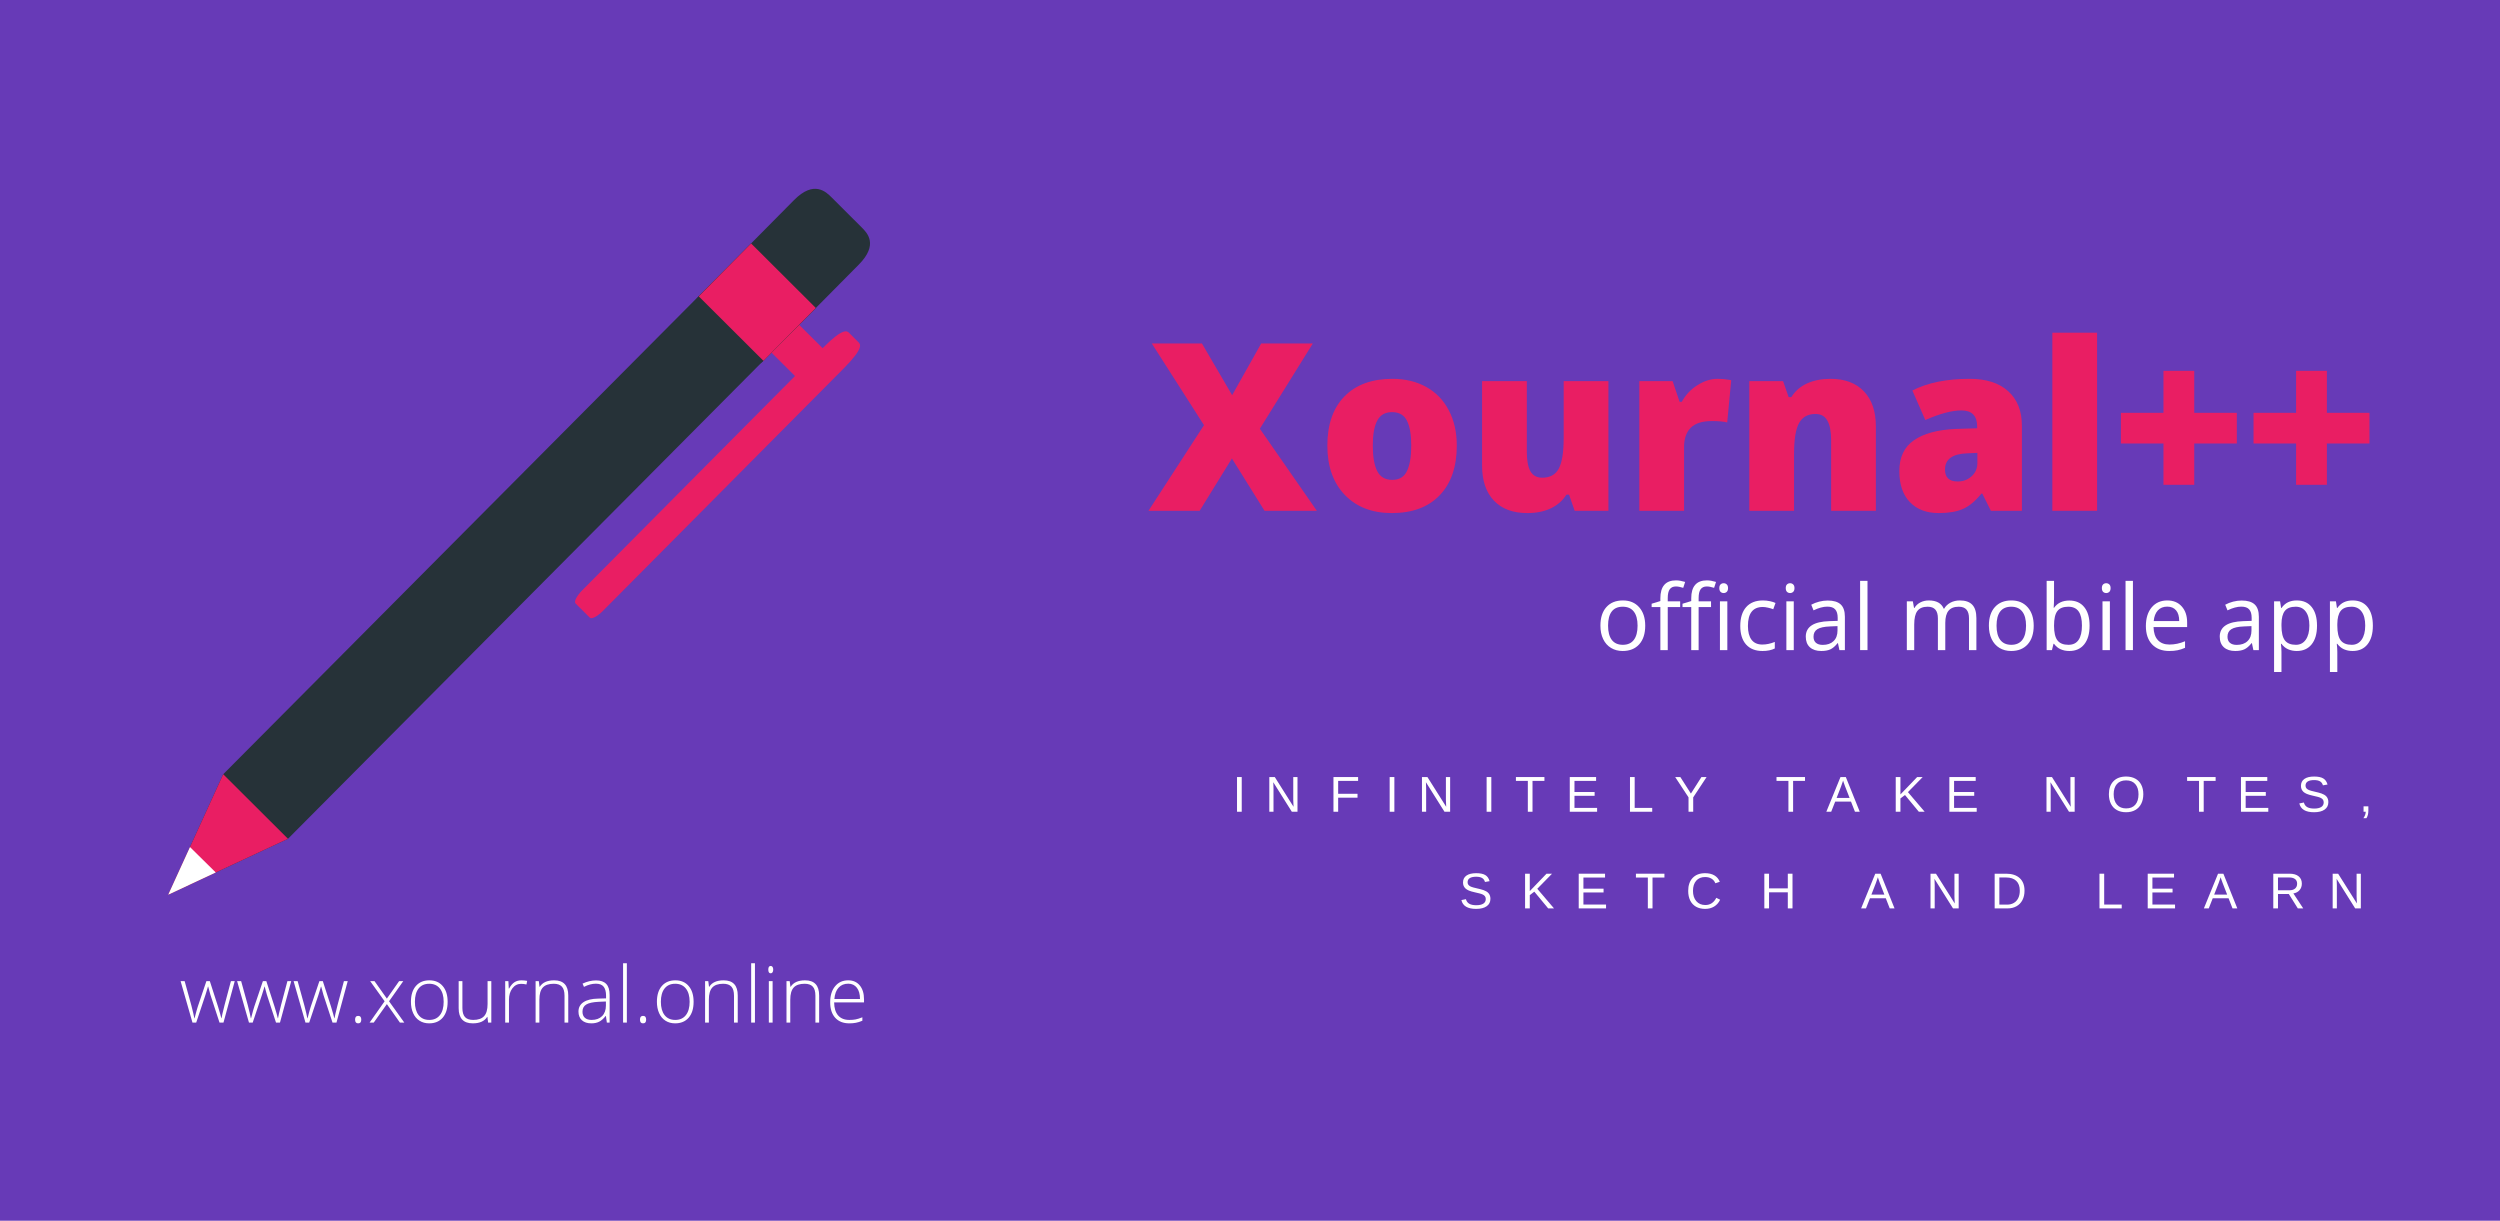
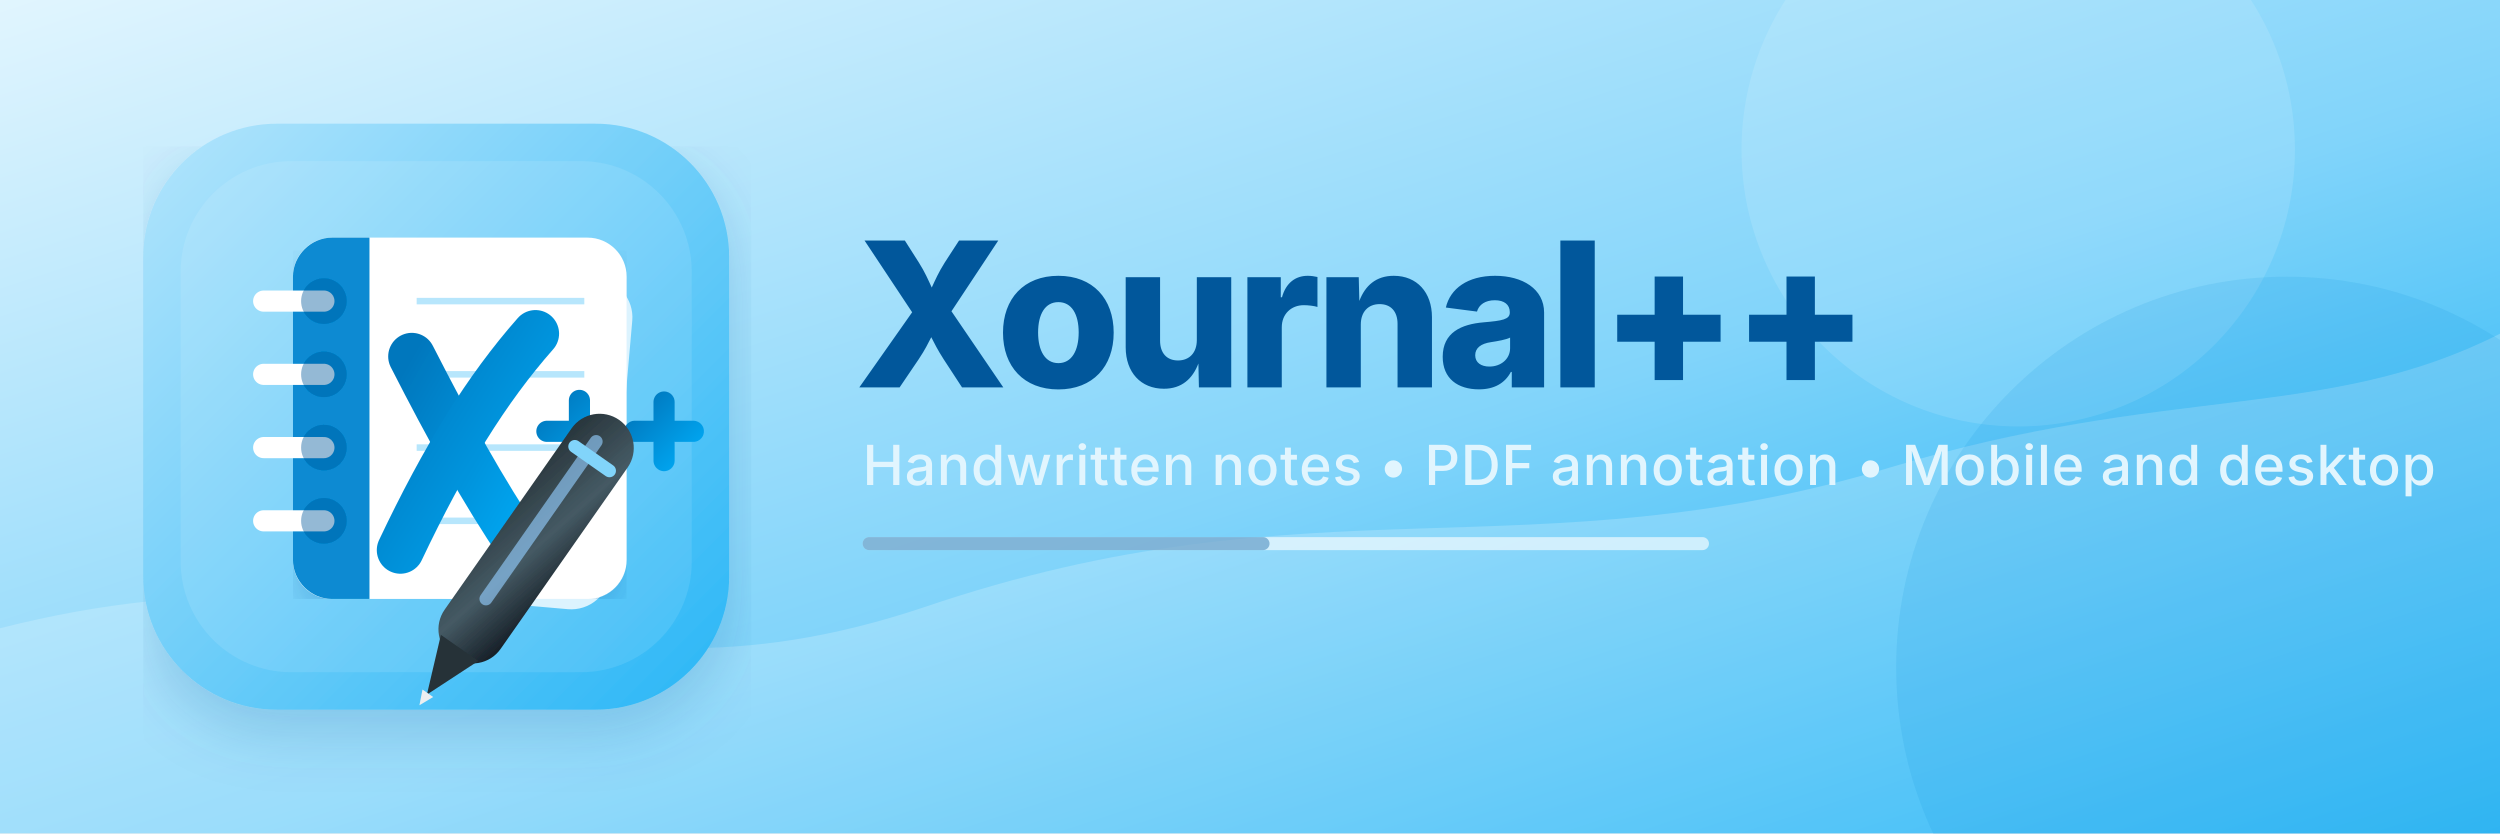
- <svg xmlns="http://www.w3.org/2000/svg" viewBox="0 0 1024 500" height="500" width="1024" xml:space="preserve" id="svg10" version="1.1">
-   <defs id="defs14">
-     <clipPath id="clipPath26" clipPathUnits="userSpaceOnUse">
-       <path id="path24" clip-rule="evenodd" d="M 0,0 H 3200 V 1593.75 H 0 Z" />
-     </clipPath>
-     <clipPath id="clipPath40" clipPathUnits="userSpaceOnUse">
-       <path id="path38" clip-rule="evenodd" d="M 0,0 H 3200 V 1562.5 H 0 Z" />
-     </clipPath>
-     <clipPath id="clipPath52" clipPathUnits="userSpaceOnUse">
-       <path id="path50" clip-rule="evenodd" d="M 0,0 H 3200 V 1562.5 H 0 Z" />
-     </clipPath>
-     <clipPath id="clipPath76" clipPathUnits="userSpaceOnUse">
-       <path id="path74" clip-rule="evenodd" d="M 215.237,229.83 H 1124.611 V 1145.455 H 215.237 Z" />
-     </clipPath>
-     <clipPath id="clipPath100" clipPathUnits="userSpaceOnUse">
-       <path id="path98" clip-rule="evenodd" d="M 0,0 H 3200 V 1562.5 H 0 Z" />
-     </clipPath>
+ <svg xmlns="http://www.w3.org/2000/svg" width="1536" height="512" viewBox="0 0 1536 512" role="img" aria-labelledby="title desc" version="1.1" id="svg114">
+   <defs id="defs30">
+     <linearGradient id="bg" x1="0" y1="0" x2="1" y2="1">
+       <stop offset="0" stop-color="#E1F5FE" id="stop4" />
+       <stop offset="0.55" stop-color="#81D4FA" id="stop6" />
+       <stop offset="1" stop-color="#03A9F4" id="stop8" />
+     </linearGradient>
+     <linearGradient id="tile" x1="0" y1="0" x2="1" y2="1">
+       <stop offset="0" stop-color="#B3E5FC" id="stop11" />
+       <stop offset="1" stop-color="#29B6F6" id="stop13" />
+     </linearGradient>
+     <linearGradient id="blueStroke" x1="0" y1="0" x2="1" y2="1">
+       <stop offset="0" stop-color="#0277BD" id="stop16" />
+       <stop offset="1" stop-color="#03A9F4" id="stop18" />
+     </linearGradient>
+     <linearGradient id="pen" x1="0" y1="0" x2="1" y2="1">
+       <stop offset="0" stop-color="#263238" id="stop21" />
+       <stop offset="0.55" stop-color="#455A64" id="stop23" />
+       <stop offset="1" stop-color="#111820" id="stop25" />
+     </linearGradient>
+     <filter id="softShadow" x="0" y="0" width="1" height="1">
+       <feDropShadow dx="0" dy="14" stdDeviation="18" flood-color="#01579B" flood-opacity="0.20" />
+     </filter>
+     <filter id="cardShadow" x="0" y="0" width="1" height="1">
+       <feDropShadow dx="0" dy="8" stdDeviation="10" flood-color="#01579B" flood-opacity="0.22" />
+     </filter>
  </defs>
-   <g transform="matrix(0.32,0,0,0.32,0,9.434666e-6)" id="g18">
-     <g id="g20">
-       <g clip-path="url(#clipPath26)" id="g22">
-         <g transform="scale(3.125)" id="g28">
-           <path id="path30" style="fill:#ffffff;fill-opacity:1;fill-rule:nonzero;stroke:none" d="M 0,0 H 1024 V 510 H 0 Z" />
-           <path id="path32" style="fill:#ffffff;fill-opacity:1;fill-rule:nonzero;stroke:none" d="M 0,0 H 1024 V 500 H 0 Z" />
-         </g>
-       </g>
+   <rect width="1536" height="512" rx="0" fill="url(#bg)" id="rect32" />
+   <path d="M0,386 C260,320 338,450 568,373 C806,292 941,354 1162,287 C1331,236 1430,259 1536,205 L1536,512 L0,512 Z" fill="#FFFFFF" opacity="0.20" id="path34" />
+   <circle cx="1240" cy="92" r="170" fill="#FFFFFF" opacity="0.12" id="circle36" />
+   <circle cx="1405" cy="410" r="240" fill="#0288D1" opacity="0.12" id="circle38" />
+   <g transform="translate(88 76)" filter="url(#softShadow)" id="g102">
+     <rect x="0" y="0" width="360" height="360" rx="82" fill="url(#tile)" id="rect40" />
+     <rect x="23" y="23" width="314" height="314" rx="68" fill="#FFFFFF" opacity="0.10" id="rect42" />
+     <rect x="116" y="89" width="178" height="204" rx="24" fill="#E1F5FE" opacity="0.96" transform="rotate(5 205 191)" id="rect44" />
+     <rect x="92" y="70" width="205" height="222" rx="24" fill="#FFFFFF" filter="url(#cardShadow)" id="rect46" />
+     <path d="M92 94 C92 81 103 70 116 70 L139 70 L139 292 L116 292 C103 292 92 281 92 268 Z" fill="#0288D1" opacity="0.98" id="path48" />
+     <g fill="none" stroke-linecap="round" stroke-width="13" id="g58">
+       <path d="M74 109 H111" stroke="#FFFFFF" id="path50" />
+       <path d="M74 154 H111" stroke="#FFFFFF" id="path52" />
+       <path d="M74 199 H111" stroke="#FFFFFF" id="path54" />
+       <path d="M74 244 H111" stroke="#FFFFFF" id="path56" />
    </g>
-     <g id="g34">
-       <g clip-path="url(#clipPath40)" id="g36">
-         <g transform="scale(3.125)" id="g42">
-           <path id="path44" style="fill:#673ab7;fill-opacity:1;fill-rule:nonzero;stroke:none" d="M 0,0 H 1024 V 500 H 0 Z" />
-         </g>
-       </g>
+     <g fill="#01579B" opacity="0.42" id="g68">
+       <circle cx="111" cy="109" r="14" id="circle60" />
+       <circle cx="111" cy="154" r="14" id="circle62" />
+       <circle cx="111" cy="199" r="14" id="circle64" />
+       <circle cx="111" cy="244" r="14" id="circle66" />
    </g>
-     <g id="g46">
-       <g clip-path="url(#clipPath52)" id="g48">
-         <g transform="matrix(5.378954,0,0,5.378954,1268.731,942.2114)" id="g54">
-           <g style="font-variant:normal;font-weight:normal;font-family:Arial;-inkscape-font-specification:Arial;writing-mode:lr-tb;fill:#ffffff;fill-opacity:1;fill-rule:nonzero;stroke:none" id="text58" transform="translate(57.39062,18)" aria-label="INFINITELY TAKE NOTES,">
-             <path id="path186" d="M 1.107,0 V -8.256 H 2.227 V 0 Z" />
-             <path id="path188" d="m 14.148,0 -4.418,-7.031 0.029,0.568 0.029,0.979 V 0 H 8.793 v -8.256 h 1.301 l 4.465,7.078 q -0.07,-1.148 -0.07,-1.664 v -5.414 h 1.008 V 0 Z" />
-             <path id="path190" d="m 25.175,-7.342 v 3.07 h 4.605 v 0.926 H 25.175 V 0 h -1.119 v -8.256 h 5.865 v 0.914 z" />
-             <path id="path192" d="m 37.432,0 v -8.256 h 1.119 V 0 Z" />
-             <path id="path194" d="m 50.473,0 -4.418,-7.031 0.029,0.568 0.029,0.979 V 0 h -0.996 v -8.256 h 1.301 l 4.465,7.078 q -0.07,-1.148 -0.07,-1.664 v -5.414 h 1.008 V 0 Z" />
-             <path id="path196" d="m 60.503,0 v -8.256 h 1.119 V 0 Z" />
-             <path id="path198" d="M 71.423,-7.342 V 0 h -1.113 v -7.342 h -2.836 v -0.914 h 6.785 v 0.914 z" />
-             <path id="path200" d="m 80.29,0 v -8.256 h 6.264 v 0.914 h -5.145 v 2.648 h 4.793 v 0.902 h -4.793 v 2.877 h 5.385 V 0 Z" />
-             <path id="path202" d="m 94.617,0 v -8.256 h 1.119 v 7.342 h 4.172 V 0 Z" />
-             <path id="path204" d="M 109.662,-3.422 V 0 H 108.549 v -3.422 l -3.176,-4.834 h 1.23 l 2.514,3.932 2.502,-3.932 h 1.23 z" />
-             <path id="path206" d="M 133.434,-7.342 V 0 h -1.113 v -7.342 h -2.836 V -8.256 H 136.27 v 0.914 z" />
-             <path id="path208" d="m 148.155,0 -0.943,-2.414 H 143.45 L 142.501,0 h -1.16 l 3.369,-8.256 h 1.271 L 149.297,0 Z m -2.824,-7.412 -0.053,0.164 Q 145.131,-6.762 144.844,-6 l -1.055,2.713 h 3.088 l -1.061,-2.725 q -0.164,-0.404 -0.328,-0.914 z" />
-             <path id="path210" d="m 163.353,0 -3.299,-3.984 -1.078,0.82 V 0 h -1.119 v -8.256 h 1.119 v 4.137 l 3.979,-4.137 h 1.318 L 160.758,-4.67 164.742,0 Z" />
-             <path id="path212" d="m 170.622,0 v -8.256 h 6.264 v 0.914 h -5.145 v 2.648 h 4.793 v 0.902 h -4.793 v 2.877 h 5.385 V 0 Z" />
-             <path id="path214" d="m 199.088,0 -4.418,-7.031 0.029,0.568 0.029,0.979 V 0 h -0.996 v -8.256 h 1.301 l 4.465,7.078 q -0.07,-1.148 -0.07,-1.664 v -5.414 h 1.008 V 0 Z" />
-             <path id="path216" d="m 216.772,-4.166 q 0,1.295 -0.498,2.268 -0.492,0.973 -1.418,1.494 -0.926,0.521 -2.186,0.521 -1.271,0 -2.197,-0.516 -0.92,-0.516 -1.406,-1.488 -0.486,-0.979 -0.486,-2.279 0,-1.98 1.084,-3.094 1.084,-1.119 3.018,-1.119 1.26,0 2.186,0.504 0.926,0.498 1.412,1.453 0.492,0.955 0.492,2.256 z m -1.143,0 q 0,-1.541 -0.773,-2.42 -0.768,-0.879 -2.174,-0.879 -1.418,0 -2.191,0.867 -0.773,0.867 -0.773,2.432 0,1.553 0.779,2.467 0.785,0.908 2.174,0.908 1.43,0 2.191,-0.879 0.768,-0.885 0.768,-2.496 z" />
-             <path id="path218" d="M 231.143,-7.342 V 0 h -1.113 v -7.342 h -2.836 v -0.914 h 6.785 v 0.914 z" />
-             <path id="path220" d="m 240.01,0 v -8.256 h 6.264 v 0.914 h -5.145 v 2.648 h 4.793 v 0.902 h -4.793 v 2.877 h 5.385 V 0 Z" />
-             <path id="path222" d="m 260.806,-2.279 q 0,1.143 -0.896,1.77 -0.891,0.627 -2.514,0.627 -3.018,0 -3.498,-2.098 l 1.084,-0.217 q 0.188,0.744 0.797,1.096 0.609,0.346 1.658,0.346 1.084,0 1.67,-0.369 0.592,-0.375 0.592,-1.096 0,-0.404 -0.188,-0.656 -0.182,-0.252 -0.516,-0.416 -0.334,-0.164 -0.797,-0.275 -0.463,-0.111 -1.025,-0.24 -0.979,-0.217 -1.488,-0.434 -0.504,-0.217 -0.797,-0.48 -0.293,-0.27 -0.451,-0.627 -0.152,-0.357 -0.152,-0.82 0,-1.061 0.809,-1.635 0.814,-0.574 2.326,-0.574 1.406,0 2.15,0.434 0.744,0.428 1.043,1.465 l -1.102,0.193 q -0.182,-0.656 -0.691,-0.949 -0.51,-0.299 -1.412,-0.299 -0.99,0 -1.512,0.328 -0.521,0.328 -0.521,0.979 0,0.381 0.199,0.633 0.205,0.246 0.586,0.422 0.381,0.17 1.518,0.422 0.381,0.088 0.756,0.182 0.381,0.088 0.727,0.217 0.346,0.123 0.645,0.293 0.305,0.17 0.527,0.416 0.223,0.246 0.346,0.58 0.129,0.334 0.129,0.785 z" />
-             <path id="path224" d="m 270.325,-1.283 v 0.984 q 0,0.621 -0.111,1.037 -0.111,0.416 -0.346,0.797 h -0.721 Q 269.698,0.738 269.698,0 h -0.516 v -1.283 z" />
-           </g>
-           <g style="font-variant:normal;font-weight:normal;font-family:Arial;-inkscape-font-specification:Arial;writing-mode:lr-tb;fill:#ffffff;fill-opacity:1;fill-rule:nonzero;stroke:none" id="text62" transform="translate(111.3438,41)" aria-label="SKETCH AND LEARN">
-             <path id="path227" d="m 7.453,-2.279 q 0,1.143 -0.896,1.77 -0.891,0.627 -2.514,0.627 -3.018,0 -3.498,-2.098 L 1.629,-2.197 q 0.188,0.744 0.797,1.096 0.609,0.346 1.658,0.346 1.084,0 1.67,-0.369 0.592,-0.375 0.592,-1.096 0,-0.404 -0.188,-0.656 Q 5.977,-3.129 5.643,-3.293 5.309,-3.457 4.846,-3.568 4.383,-3.68 3.82,-3.809 2.842,-4.025 2.332,-4.242 1.828,-4.459 1.535,-4.723 1.242,-4.992 1.084,-5.35 0.932,-5.707 0.932,-6.17 q 0,-1.061 0.809,-1.635 0.814,-0.574 2.326,-0.574 1.406,0 2.15,0.434 0.744,0.428 1.043,1.465 l -1.102,0.193 q -0.182,-0.656 -0.691,-0.949 -0.51,-0.299 -1.412,-0.299 -0.99,0 -1.512,0.328 -0.521,0.328 -0.521,0.979 0,0.381 0.199,0.633 0.205,0.246 0.586,0.422 0.381,0.17 1.518,0.422 0.381,0.088 0.756,0.182 0.381,0.088 0.727,0.217 0.346,0.123 0.645,0.293 0.305,0.17 0.527,0.416 0.223,0.246 0.346,0.58 0.129,0.334 0.129,0.785 z" />
-             <path id="path229" d="m 21.197,0 -3.299,-3.984 -1.078,0.82 V 0 H 15.701 v -8.256 h 1.119 v 4.137 l 3.979,-4.137 h 1.318 L 18.602,-4.67 22.586,0 Z" />
-             <path id="path231" d="m 28.466,0 v -8.256 h 6.264 v 0.914 h -5.145 v 2.648 h 4.793 v 0.902 h -4.793 v 2.877 h 5.385 V 0 Z" />
-             <path id="path233" d="M 46.027,-7.342 V 0 h -1.113 v -7.342 h -2.836 v -0.914 h 6.785 v 0.914 z" />
-             <path id="path235" d="m 58.551,-7.465 q -1.371,0 -2.133,0.885 -0.762,0.879 -0.762,2.414 0,1.518 0.791,2.443 0.797,0.92 2.15,0.92 1.734,0 2.607,-1.717 L 62.119,-2.062 q -0.51,1.066 -1.436,1.623 -0.92,0.557 -2.139,0.557 -1.248,0 -2.162,-0.516 -0.908,-0.521 -1.389,-1.482 -0.475,-0.967 -0.475,-2.285 0,-1.975 1.066,-3.094 1.066,-1.119 2.953,-1.119 1.318,0 2.203,0.516 0.885,0.516 1.301,1.529 l -1.061,0.352 q -0.287,-0.721 -0.926,-1.102 -0.633,-0.381 -1.506,-0.381 z" />
-             <path id="path237" d="M 78.22,0 V -3.826 H 73.755 V 0 h -1.119 v -8.256 h 1.119 v 3.492 h 4.465 v -3.492 h 1.119 V 0 Z" />
-             <path id="path239" d="m 102.478,0 -0.943,-2.414 H 97.773 L 96.824,0 h -1.16 l 3.369,-8.256 h 1.271 L 103.621,0 Z m -2.824,-7.412 -0.053,0.164 Q 99.455,-6.762 99.168,-6 l -1.055,2.713 h 3.088 l -1.061,-2.725 q -0.164,-0.404 -0.328,-0.914 z" />
-             <path id="path241" d="m 117.536,0 -4.418,-7.031 0.029,0.568 0.029,0.979 V 0 h -0.996 v -8.256 h 1.301 l 4.465,7.078 q -0.07,-1.148 -0.07,-1.664 v -5.414 h 1.008 V 0 Z" />
-             <path id="path243" d="m 134.551,-4.213 q 0,1.277 -0.498,2.238 -0.498,0.955 -1.412,1.465 Q 131.727,0 130.532,0 h -3.088 v -8.256 h 2.73 q 2.098,0 3.234,1.055 1.143,1.049 1.143,2.988 z m -1.125,0 q 0,-1.535 -0.844,-2.338 -0.838,-0.809 -2.432,-0.809 h -1.588 v 6.463 h 1.84 q 0.908,0 1.594,-0.398 0.691,-0.398 1.061,-1.148 0.369,-0.75 0.369,-1.77 z" />
-             <path id="path245" d="m 152.389,0 v -8.256 h 1.119 v 7.342 h 4.172 V 0 Z" />
-             <path id="path247" d="m 163.866,0 v -8.256 h 6.264 v 0.914 h -5.145 v 2.648 h 4.793 v 0.902 h -4.793 v 2.877 h 5.385 V 0 Z" />
-             <path id="path249" d="m 184.046,0 -0.943,-2.414 H 179.341 L 178.392,0 h -1.16 l 3.369,-8.256 h 1.271 L 185.189,0 Z m -2.824,-7.412 -0.053,0.164 Q 181.023,-6.762 180.735,-6 l -1.055,2.713 h 3.088 l -1.061,-2.725 q -0.164,-0.404 -0.328,-0.914 z" />
-             <path id="path251" d="m 199.584,0 -2.145,-3.428 h -2.572 V 0 h -1.119 v -8.256 h 3.885 q 1.395,0 2.15,0.627 0.762,0.621 0.762,1.734 0,0.92 -0.539,1.547 -0.533,0.627 -1.477,0.791 L 200.873,0 Z m -0.164,-5.883 q 0,-0.721 -0.492,-1.096 -0.486,-0.381 -1.406,-0.381 h -2.654 V -4.312 h 2.701 q 0.885,0 1.365,-0.41 0.486,-0.416 0.486,-1.16 z" />
-             <path id="path253" d="m 213.235,0 -4.418,-7.031 0.029,0.568 0.029,0.979 V 0 h -0.996 v -8.256 h 1.301 l 4.465,7.078 q -0.07,-1.148 -0.07,-1.664 v -5.414 h 1.008 V 0 Z" />
-           </g>
-         </g>
-         <g transform="matrix(3.125,0,0,3.125,1341.055,328.7986)" id="g64">
-           <g style="font-variant:normal;font-weight:800;font-size:96px;font-family:'Open Sans';-inkscape-font-specification:OpenSans-ExtraBold;writing-mode:lr-tb;fill:#e91e63;fill-opacity:1;fill-rule:nonzero;stroke:none" id="text68" transform="translate(41.09375,104)" aria-label="Xournal++">
-             <path id="path256" d="M 69.141,0 H 47.719 L 34.359,-21.422 21.141,0 H 0.188 l 22.734,-35.062 -21.375,-33.469 h 20.531 l 12.375,21.188 11.906,-21.188 H 67.5 l -21.703,34.922 z" />
-             <path id="path258" d="m 126.469,-26.672 q 0,13.031 -7.031,20.344 -6.984,7.266 -19.594,7.266 -12.094,0 -19.266,-7.453 -7.125,-7.453 -7.125,-20.156 0,-12.984 6.984,-20.156 7.031,-7.219 19.688,-7.219 7.828,0 13.828,3.328 6,3.328 9.234,9.562 3.281,6.188 3.281,14.484 z m -34.406,0 q 0,6.844 1.828,10.453 1.828,3.562 6.141,3.562 4.266,0 6,-3.562 1.781,-3.609 1.781,-10.453 0,-6.797 -1.781,-10.266 -1.781,-3.469 -6.094,-3.469 -4.219,0 -6.047,3.469 -1.828,3.422 -1.828,10.266 z" />
-             <path id="path260" d="m 174.75,0 -2.297,-6.609 H 171.375 q -2.297,3.656 -6.422,5.625 -4.078,1.922 -9.609,1.922 -8.766,0 -13.641,-5.062 -4.875,-5.109 -4.875,-14.391 v -34.594 h 18.328 v 29.016 q 0,5.203 1.453,7.875 1.5,2.672 4.875,2.672 4.734,0 6.75,-3.703 Q 170.25,-21 170.25,-29.859 v -23.25 h 18.328 V 0 Z" />
-             <path id="path262" d="m 233.297,-54.047 q 2.391,0 4.547,0.375 l 1.031,0.188 -1.641,17.297 Q 234.984,-36.75 231,-36.75 q -6,0 -8.719,2.766 -2.719,2.719 -2.719,7.875 V 0 H 201.234 V -53.109 H 214.875 l 2.859,8.484 h 0.891 q 2.297,-4.219 6.375,-6.797 4.125,-2.625 8.297,-2.625 z" />
-             <path id="path264" d="m 279.797,0 v -28.969 q 0,-5.297 -1.547,-7.969 -1.5,-2.719 -4.875,-2.719 -4.641,0 -6.703,3.703 -2.062,3.703 -2.062,12.703 V 0 h -18.328 v -53.109 h 13.828 l 2.297,6.562 h 1.078 q 2.344,-3.75 6.469,-5.625 4.172,-1.875 9.562,-1.875 8.812,0 13.688,5.109 4.922,5.109 4.922,14.391 V 0 Z" />
-             <path id="path266" d="m 345.234,0 -3.516,-7.031 h -0.375 q -3.703,4.594 -7.547,6.281 -3.844,1.688 -9.938,1.688 -7.5,0 -11.812,-4.5 -4.312,-4.5 -4.312,-12.656 0,-8.484 5.906,-12.609 Q 319.547,-33 330.75,-33.516 l 8.859,-0.281 v -0.75 q 0,-6.562 -6.469,-6.562 -5.812,0 -14.766,3.938 l -5.297,-12.094 q 9.281,-4.781 23.438,-4.781 10.219,0 15.797,5.062 5.625,5.062 5.625,14.156 V 0 Z m -13.594,-12 q 3.328,0 5.672,-2.109 2.391,-2.109 2.391,-5.484 v -4.125 l -4.219,0.188 q -9.047,0.328 -9.047,6.656 0,4.875 5.203,4.875 z" />
-             <path id="path268" d="m 388.734,0 h -18.328 v -72.938 h 18.328 z" />
-             <path id="path270" d="m 415.922,-27.562 h -17.438 V -40.125 h 17.438 v -17.203 h 12.609 V -40.125 h 17.438 v 12.562 h -17.438 v 16.922 h -12.609 z" />
-             <path id="path272" d="M 470.25,-27.562 H 452.812 V -40.125 H 470.25 v -17.203 h 12.609 V -40.125 h 17.438 v 12.562 h -17.438 v 16.922 H 470.25 Z" />
-           </g>
-         </g>
-       </g>
+     <g stroke="#B3E5FC" stroke-width="4" opacity="0.95" id="g78">
+       <line x1="168" y1="109" x2="271" y2="109" id="line70" />
+       <line x1="168" y1="154" x2="271" y2="154" id="line72" />
+       <line x1="168" y1="199" x2="271" y2="199" id="line74" />
+       <line x1="168" y1="244" x2="271" y2="244" id="line76" />
    </g>
-     <g id="g70">
-       <g clip-path="url(#clipPath76)" id="g72">
-         <g transform="matrix(3.515172,0,0,3.526476,-82.85004,-56.2675)" id="g78">
-           <path id="path80" style="fill:#e91e63;fill-opacity:1;fill-rule:nonzero;stroke:none" d="M 315.44,154.81 303.02,142.47 313.07,132.36 325.49,144.7 315.44,154.81" />
-           <path id="path82" style="fill:#263238;fill-opacity:1;fill-rule:nonzero;stroke:none" d="m 301.57,146.93 c -1.98,2 -5.21,2.01 -7.2,0.03 l -16.35,-16.25 c -2,-1.98 -2,-5.21 -0.02,-7.2 l 34.71,-34.936 c 7.28,-7.328 11.68,-2.953 13.68,-0.969 l 10.93,10.872 c 2,1.983 6.24,6.203 -1.03,13.523 l -34.72,34.93" />
-           <path id="path84" style="fill:#e91e63;fill-opacity:1;fill-rule:nonzero;stroke:none" d="m 243.1,237.7 c -1.98,1.99 -4.11,3.1 -4.74,2.46 l -5.22,-5.18 c -0.64,-0.64 0.45,-2.77 2.43,-4.76 l 87.83,-88.16 c 7.28,-7.33 8.69,-5.93 9.33,-5.3 l 3.49,3.47 c 0.64,0.64 1.99,1.98 -5.29,9.31 l -87.83,88.16" />
-           <path id="path86" style="fill:#263238;fill-opacity:1;fill-rule:nonzero;stroke:none" d="m 297.07,104.32 -192.22,192.66 -20.03,43.73 43.61,-20.3 192.21,-192.67 -23.57,-23.42" />
-           <path id="path88" style="fill:#e91e63;fill-opacity:1;fill-rule:nonzero;stroke:none" d="m 104.85,296.98 -20.03,43.73 43.61,-20.3 z" />
-           <path id="path90" style="fill:#ffffff;fill-opacity:1;fill-rule:nonzero;stroke:none" d="m 92.75,323.41 -7.93,17.3 17.32,-8.07 z" />
-           <path id="path92" style="fill:#e91e63;fill-opacity:1;fill-rule:nonzero;stroke:none" d="M 301.57,146.93 278,123.51 l 19.07,-19.19 23.57,23.42 -19.07,19.19" />
-         </g>
-       </g>
+     <g stroke="url(#blueStroke)" stroke-linecap="round" stroke-linejoin="round" fill="none" id="g88">
+       <path d="M165 143 C188 188 209 226 232 260" stroke-width="29" id="path80" />
+       <path d="M241 129 C211 163 185 205 158 262" stroke-width="29" id="path82" />
+       <path d="M248 189 H287 M268 170 V209" stroke-width="13" id="path84" />
+       <path d="M302 189 H338 M320 171 V207" stroke-width="13" id="path86" />
    </g>
-     <g id="g94">
-       <g clip-path="url(#clipPath100)" id="g96">
-         <g transform="matrix(3.125,0,0,3.125,1341.055,707.1318)" id="g102">
-           <g style="font-variant:normal;font-weight:normal;font-size:37.33px;font-family:'Open Sans';-inkscape-font-specification:OpenSans-Regular;writing-mode:lr-tb;fill:#ffffff;fill-opacity:1;fill-rule:nonzero;stroke:none" id="text106" transform="translate(224.2969,40)" aria-label="official mobile app">
-             <path id="path114" d="m 20.451,-10.007 q 0,4.885 -2.461,7.637 -2.461,2.734 -6.799,2.734 -2.679,0 -4.757,-1.258 Q 4.356,-2.151 3.226,-4.502 2.096,-6.854 2.096,-10.007 q 0,-4.885 2.442,-7.601 2.442,-2.734 6.781,-2.734 4.192,0 6.653,2.789 2.479,2.789 2.479,7.546 z m -15.22,0 q 0,3.828 1.531,5.833 1.531,2.005 4.502,2.005 2.971,0 4.502,-1.987 1.549,-2.005 1.549,-5.851 0,-3.81 -1.549,-5.778 -1.531,-1.987 -4.539,-1.987 -2.971,0 -4.484,1.95 -1.513,1.95 -1.513,5.815 z" />
-             <path id="path116" d="M 34.759,-17.626 H 29.673 V 0 H 26.648 V -17.626 H 23.075 v -1.367 l 3.573,-1.094 v -1.112 q 0,-7.364 6.434,-7.364 1.586,0 3.718,0.638 l -0.784,2.424 q -1.75,-0.565 -2.989,-0.565 -1.713,0 -2.534,1.148 -0.82,1.13 -0.82,3.646 v 1.294 h 5.085 z" />
-             <path id="path118" d="M 47.408,-17.626 H 42.323 V 0 h -3.026 v -17.626 h -3.573 v -1.367 l 3.573,-1.094 v -1.112 q 0,-7.364 6.434,-7.364 1.586,0 3.718,0.638 l -0.784,2.424 q -1.75,-0.565 -2.989,-0.565 -1.713,0 -2.534,1.148 -0.82,1.13 -0.82,3.646 v 1.294 h 5.085 z" />
-             <path id="path120" d="m 54.079,0 h -3.026 v -19.977 h 3.026 z m -3.281,-25.391 q 0,-1.039 0.51,-1.513 0.51,-0.492 1.276,-0.492 0.729,0 1.258,0.492 0.529,0.492 0.529,1.513 0,1.021 -0.529,1.531 -0.529,0.492 -1.258,0.492 -0.766,0 -1.276,-0.492 -0.51,-0.51 -0.51,-1.531 z" />
-             <path id="path122" d="m 68.478,0.365 q -4.338,0 -6.726,-2.661 -2.37,-2.679 -2.37,-7.564 0,-5.013 2.406,-7.747 2.424,-2.734 6.89,-2.734 1.44,0 2.88,0.31 1.44,0.31 2.26,0.729 l -0.93,2.57 q -1.003,-0.401 -2.187,-0.656 -1.185,-0.273 -2.096,-0.273 -6.088,0 -6.088,7.765 0,3.682 1.476,5.651 1.495,1.969 4.411,1.969 2.497,0 5.122,-1.075 v 2.679 Q 71.522,0.365 68.478,0.365 Z" />
-             <path id="path124" d="m 81.291,0 h -3.026 v -19.977 h 3.026 z m -3.281,-25.391 q 0,-1.039 0.51,-1.513 0.51,-0.492 1.276,-0.492 0.729,0 1.258,0.492 0.529,0.492 0.529,1.513 0,1.021 -0.529,1.531 -0.529,0.492 -1.258,0.492 -0.766,0 -1.276,-0.492 -0.51,-0.51 -0.51,-1.531 z" />
-             <path id="path126" d="m 99.992,0 -0.602,-2.843 h -0.146 q -1.495,1.877 -2.989,2.552 -1.476,0.656 -3.7,0.656 -2.971,0 -4.666,-1.531 -1.677,-1.531 -1.677,-4.356 0,-6.052 9.679,-6.343 l 3.39,-0.109 v -1.239 q 0,-2.351 -1.021,-3.463 -1.003,-1.13 -3.226,-1.13 -2.497,0 -5.651,1.531 l -0.93,-2.315 q 1.476,-0.802 3.226,-1.258 1.768,-0.456 3.536,-0.456 3.573,0 5.286,1.586 1.732,1.586 1.732,5.085 V 0 Z m -6.835,-2.133 q 2.825,0 4.429,-1.549 1.622,-1.549 1.622,-4.338 V -9.825 l -3.026,0.128 q -3.609,0.128 -5.213,1.13 -1.586,0.984 -1.586,3.08 0,1.64 0.984,2.497 1.003,0.857 2.789,0.857 z" />
-             <path id="path128" d="m 111.493,0 h -3.026 v -28.362 h 3.026 z" />
-             <path id="path130" d="m 153.069,0 v -12.996 q 0,-2.388 -1.021,-3.573 -1.021,-1.203 -3.172,-1.203 -2.825,0 -4.174,1.622 -1.349,1.622 -1.349,4.994 V 0 h -3.026 v -12.996 q 0,-2.388 -1.021,-3.573 -1.021,-1.203 -3.19,-1.203 -2.844,0 -4.174,1.713 -1.312,1.695 -1.312,5.578 V 0 h -3.026 v -19.977 h 2.461 l 0.492,2.734 h 0.146 q 0.857,-1.458 2.406,-2.278 1.568,-0.82 3.5,-0.82 4.684,0 6.124,3.39 h 0.146 q 0.893,-1.568 2.588,-2.479 1.695,-0.911 3.864,-0.911 3.39,0 5.067,1.75 1.695,1.732 1.695,5.559 V 0 Z" />
-             <path id="path132" d="m 179.57,-10.007 q 0,4.885 -2.461,7.637 -2.461,2.734 -6.799,2.734 -2.679,0 -4.757,-1.258 -2.078,-1.258 -3.208,-3.609 -1.13,-2.351 -1.13,-5.505 0,-4.885 2.442,-7.601 2.442,-2.734 6.781,-2.734 4.192,0 6.653,2.789 2.479,2.789 2.479,7.546 z m -15.22,0 q 0,3.828 1.531,5.833 1.531,2.005 4.502,2.005 2.971,0 4.502,-1.987 1.549,-2.005 1.549,-5.851 0,-3.81 -1.549,-5.778 -1.531,-1.987 -4.539,-1.987 -2.971,0 -4.484,1.95 -1.513,1.95 -1.513,5.815 z" />
-             <path id="path134" d="m 194.169,-20.305 q 3.937,0 6.106,2.698 2.187,2.679 2.187,7.601 0,4.921 -2.206,7.656 -2.187,2.716 -6.088,2.716 -1.95,0 -3.573,-0.711 -1.604,-0.729 -2.698,-2.224 h -0.219 L 187.042,0 h -2.169 v -28.362 h 3.026 v 6.89 q 0,2.315 -0.146,4.156 h 0.146 q 2.114,-2.989 6.27,-2.989 z m -0.437,2.534 q -3.099,0 -4.466,1.786 -1.367,1.768 -1.367,5.979 0,4.211 1.404,6.033 1.404,1.805 4.502,1.805 2.789,0 4.156,-2.023 1.367,-2.041 1.367,-5.851 0,-3.901 -1.367,-5.815 -1.367,-1.914 -4.229,-1.914 z" />
-             <path id="path136" d="m 210.773,0 h -3.026 v -19.977 h 3.026 z m -3.281,-25.391 q 0,-1.039 0.51,-1.513 0.51,-0.492 1.276,-0.492 0.729,0 1.258,0.492 0.529,0.492 0.529,1.513 0,1.021 -0.529,1.531 -0.529,0.492 -1.258,0.492 -0.766,0 -1.276,-0.492 -0.51,-0.51 -0.51,-1.531 z" />
-             <path id="path138" d="m 220.214,0 h -3.026 v -28.362 h 3.026 z" />
-             <path id="path140" d="m 235.069,0.365 q -4.429,0 -6.999,-2.698 -2.552,-2.698 -2.552,-7.492 0,-4.83 2.37,-7.674 2.388,-2.843 6.398,-2.843 3.755,0 5.942,2.479 2.187,2.461 2.187,6.507 v 1.914 H 228.653 q 0.091,3.518 1.768,5.341 1.695,1.823 4.757,1.823 3.226,0 6.38,-1.349 v 2.698 q -1.604,0.693 -3.044,0.984 -1.422,0.31 -3.445,0.31 z m -0.82,-18.173 q -2.406,0 -3.846,1.568 -1.422,1.568 -1.677,4.338 h 10.444 q 0,-2.862 -1.276,-4.375 -1.276,-1.531 -3.646,-1.531 z" />
-             <path id="path142" d="m 269.554,0 -0.602,-2.843 h -0.146 q -1.495,1.877 -2.989,2.552 -1.476,0.656 -3.7,0.656 -2.971,0 -4.666,-1.531 -1.677,-1.531 -1.677,-4.356 0,-6.052 9.679,-6.343 l 3.39,-0.109 v -1.239 q 0,-2.351 -1.021,-3.463 -1.003,-1.13 -3.226,-1.13 -2.497,0 -5.651,1.531 l -0.93,-2.315 q 1.476,-0.802 3.226,-1.258 1.768,-0.456 3.536,-0.456 3.573,0 5.286,1.586 1.732,1.586 1.732,5.085 V 0 Z m -6.835,-2.133 q 2.825,0 4.429,-1.549 1.622,-1.549 1.622,-4.338 V -9.825 l -3.026,0.128 q -3.609,0.128 -5.213,1.13 -1.586,0.984 -1.586,3.08 0,1.64 0.984,2.497 1.003,0.857 2.789,0.857 z" />
-             <path id="path144" d="m 287.325,0.365 q -1.95,0 -3.573,-0.711 -1.604,-0.729 -2.698,-2.224 h -0.219 q 0.219,1.75 0.219,3.317 V 8.968 h -3.026 V -19.977 h 2.461 l 0.419,2.734 h 0.146 q 1.167,-1.64 2.716,-2.37 1.549,-0.729 3.554,-0.729 3.974,0 6.124,2.716 2.169,2.716 2.169,7.619 0,4.921 -2.206,7.656 -2.187,2.716 -6.088,2.716 z m -0.437,-18.136 q -3.062,0 -4.429,1.695 -1.367,1.695 -1.404,5.395 v 0.674 q 0,4.211 1.404,6.033 1.404,1.805 4.502,1.805 2.588,0 4.047,-2.096 1.476,-2.096 1.476,-5.778 0,-3.737 -1.476,-5.723 -1.458,-2.005 -4.119,-2.005 z" />
-             <path id="path146" d="m 310.2,0.365 q -1.95,0 -3.573,-0.711 -1.604,-0.729 -2.698,-2.224 h -0.219 q 0.219,1.75 0.219,3.317 V 8.968 h -3.026 V -19.977 h 2.461 l 0.419,2.734 h 0.146 q 1.167,-1.64 2.716,-2.37 1.549,-0.729 3.554,-0.729 3.974,0 6.124,2.716 2.169,2.716 2.169,7.619 0,4.921 -2.206,7.656 -2.187,2.716 -6.088,2.716 z m -0.437,-18.136 q -3.062,0 -4.429,1.695 -1.367,1.695 -1.404,5.395 v 0.674 q 0,4.211 1.404,6.033 1.404,1.805 4.502,1.805 2.588,0 4.047,-2.096 1.476,-2.096 1.476,-5.778 0,-3.737 -1.476,-5.723 -1.458,-2.005 -4.119,-2.005 z" />
-           </g>
-         </g>
-         <g transform="matrix(3.125,0,0,3.125,229.6615,1202.67)" id="g108">
-           <g style="font-variant:normal;font-weight:300;font-size:32px;font-family:'Open Sans';-inkscape-font-specification:OpenSans-Light;writing-mode:lr-tb;fill:#ffffff;fill-opacity:1;fill-rule:nonzero;stroke:none" id="text112" transform="translate(0,34)" aria-label="www.xournal.online">
-             <path id="path149" d="m 16.422,0 -3.719,-11.359 Q 12.344,-12.516 11.781,-14.75 H 11.688 l -0.328,1.156 -0.703,2.266 L 6.875,0 H 5.344 L 0.484,-16.984 h 1.656 l 2.719,9.844 q 0.953,3.656 1.25,5.375 h 0.094 Q 7.125,-5.422 7.547,-6.625 l 3.5,-10.359 h 1.406 L 15.781,-6.656 q 1.125,3.672 1.375,4.859 H 17.25 q 0.125,-1.016 1.25,-5.438 l 2.594,-9.75 h 1.562 L 18.047,0 Z" />
-             <path id="path151" d="M 39.562,0 35.844,-11.359 Q 35.484,-12.516 34.922,-14.75 h -0.094 L 34.5,-13.594 33.797,-11.328 30.016,0 h -1.531 L 23.625,-16.984 h 1.656 L 28,-7.141 q 0.953,3.656 1.25,5.375 h 0.094 Q 30.266,-5.422 30.688,-6.625 l 3.5,-10.359 h 1.406 l 3.328,10.328 q 1.125,3.672 1.375,4.859 h 0.094 q 0.125,-1.016 1.25,-5.438 l 2.594,-9.75 h 1.562 L 41.188,0 Z" />
-             <path id="path153" d="m 62.703,0 -3.719,-11.359 Q 58.625,-12.516 58.062,-14.75 H 57.969 L 57.641,-13.594 56.938,-11.328 53.156,0 H 51.625 l -4.859,-16.984 h 1.656 l 2.719,9.844 q 0.953,3.656 1.25,5.375 h 0.094 q 0.922,-3.656 1.344,-4.859 l 3.5,-10.359 h 1.406 L 62.062,-6.656 q 1.125,3.672 1.375,4.859 h 0.094 q 0.125,-1.016 1.25,-5.438 l 2.594,-9.75 h 1.562 L 64.328,0 Z" />
-             <path id="path155" d="m 71.953,-1.219 q 0,-1.531 1.25,-1.531 1.281,0 1.281,1.531 0,1.531 -1.281,1.531 -1.25,0 -1.25,-1.531 z" />
-             <path id="path157" d="m 84.047,-8.734 -5.922,-8.25 h 1.781 l 5.062,7.156 5.016,-7.156 H 91.688 l -5.828,8.25 L 92.109,0 H 90.312 L 84.969,-7.578 79.594,0 h -1.703 z" />
-             <path id="path159" d="m 109.859,-8.516 q 0,4.156 -2.016,6.5 -2.016,2.328 -5.562,2.328 -2.234,0 -3.938,-1.078 -1.703,-1.078 -2.609,-3.094 -0.906,-2.016 -0.906,-4.656 0,-4.156 2.016,-6.469 2.016,-2.328 5.531,-2.328 3.5,0 5.484,2.359 2,2.344 2,6.438 z m -13.406,0 q 0,3.5 1.531,5.469 1.547,1.953 4.359,1.953 2.812,0 4.344,-1.953 1.547,-1.969 1.547,-5.469 0,-3.516 -1.562,-5.453 -1.547,-1.938 -4.359,-1.938 -2.812,0 -4.344,1.938 -1.516,1.922 -1.516,5.453 z" />
-             <path id="path161" d="m 115.906,-16.984 v 11 q 0,2.562 1.078,3.734 1.078,1.156 3.344,1.156 3.031,0 4.453,-1.531 1.438,-1.531 1.438,-4.984 v -9.375 H 127.75 V 0 h -1.312 l -0.281,-2.344 h -0.094 q -1.656,2.656 -5.891,2.656 -5.797,0 -5.797,-6.203 v -11.094 z" />
-             <path id="path163" d="m 140.125,-17.312 q 1.078,0 2.312,0.219 l -0.297,1.484 q -1.062,-0.266 -2.203,-0.266 -2.172,0 -3.562,1.844 -1.391,1.844 -1.391,4.656 V 0 h -1.547 v -16.984 h 1.312 l 0.156,3.062 h 0.109 q 1.047,-1.875 2.234,-2.625 1.188,-0.766 2.875,-0.766 z" />
-             <path id="path165" d="m 157.734,0 v -11.016 q 0,-2.562 -1.078,-3.719 -1.078,-1.172 -3.344,-1.172 -3.047,0 -4.469,1.547 -1.406,1.531 -1.406,4.984 V 0 h -1.547 v -16.984 h 1.312 L 147.5,-14.656 h 0.094 q 1.656,-2.656 5.891,-2.656 5.781,0 5.781,6.203 V 0 Z" />
-             <path id="path167" d="m 175.078,0 -0.391,-2.688 h -0.125 q -1.281,1.641 -2.641,2.328 -1.344,0.672 -3.188,0.672 -2.5,0 -3.891,-1.281 -1.391,-1.281 -1.391,-3.547 0,-2.484 2.062,-3.859 2.078,-1.375 6,-1.453 l 3.234,-0.094 v -1.125 q 0,-2.422 -0.984,-3.656 -0.984,-1.234 -3.172,-1.234 -2.359,0 -4.891,1.312 l -0.578,-1.344 q 2.797,-1.312 5.531,-1.312 2.797,0 4.172,1.453 1.391,1.453 1.391,4.531 V 0 Z m -6.25,-1.094 q 2.719,0 4.281,-1.547 1.578,-1.562 1.578,-4.328 v -1.672 l -2.969,0.125 q -3.578,0.172 -5.109,1.125 -1.516,0.938 -1.516,2.938 0,1.594 0.969,2.484 0.984,0.875 2.766,0.875 z" />
-             <path id="path169" d="m 183.266,0 h -1.547 v -24.312 h 1.547 z" />
-             <path id="path171" d="m 188.641,-1.219 q 0,-1.531 1.25,-1.531 1.281,0 1.281,1.531 0,1.531 -1.281,1.531 -1.25,0 -1.25,-1.531 z" />
-             <path id="path173" d="m 210.609,-8.516 q 0,4.156 -2.016,6.5 -2.016,2.328 -5.562,2.328 -2.234,0 -3.938,-1.078 -1.703,-1.078 -2.609,-3.094 -0.906,-2.016 -0.906,-4.656 0,-4.156 2.016,-6.469 2.016,-2.328 5.531,-2.328 3.5,0 5.484,2.359 2,2.344 2,6.438 z m -13.406,0 q 0,3.5 1.531,5.469 1.547,1.953 4.359,1.953 2.812,0 4.344,-1.953 1.547,-1.969 1.547,-5.469 0,-3.516 -1.562,-5.453 -1.547,-1.938 -4.359,-1.938 -2.812,0 -4.344,1.938 -1.516,1.922 -1.516,5.453 z" />
-             <path id="path175" d="m 227.156,0 v -11.016 q 0,-2.562 -1.078,-3.719 -1.078,-1.172 -3.344,-1.172 -3.047,0 -4.469,1.547 -1.406,1.531 -1.406,4.984 V 0 h -1.547 v -16.984 h 1.312 l 0.297,2.328 h 0.094 q 1.656,-2.656 5.891,-2.656 5.781,0 5.781,6.203 V 0 Z" />
-             <path id="path177" d="m 235.734,0 h -1.547 v -24.312 h 1.547 z" />
-             <path id="path179" d="m 242.969,0 h -1.547 v -16.984 h 1.547 z m -1.766,-21.703 q 0,-1.5 0.984,-1.5 0.484,0 0.75,0.391 0.281,0.391 0.281,1.109 0,0.703 -0.281,1.109 -0.266,0.406 -0.75,0.406 -0.984,0 -0.984,-1.516 z" />
-             <path id="path181" d="m 260.5,0 v -11.016 q 0,-2.562 -1.078,-3.719 -1.078,-1.172 -3.344,-1.172 -3.047,0 -4.469,1.547 -1.406,1.531 -1.406,4.984 V 0 h -1.547 v -16.984 h 1.312 l 0.297,2.328 h 0.094 q 1.656,-2.656 5.891,-2.656 5.781,0 5.781,6.203 V 0 Z" />
-             <path id="path183" d="m 274.391,0.312 q -3.703,0 -5.781,-2.281 -2.062,-2.281 -2.062,-6.391 0,-4.062 2,-6.5 2,-2.453 5.391,-2.453 3,0 4.734,2.094 1.734,2.094 1.734,5.688 v 1.25 h -12.234 q 0.031,3.5 1.625,5.344 1.609,1.844 4.594,1.844 1.453,0 2.547,-0.203 1.109,-0.203 2.797,-0.875 v 1.406 q -1.438,0.625 -2.656,0.844 -1.219,0.234 -2.688,0.234 z m -0.453,-16.25 q -2.453,0 -3.938,1.625 -1.484,1.609 -1.734,4.656 h 10.5 q 0,-2.953 -1.281,-4.609 -1.281,-1.672 -3.547,-1.672 z" />
-           </g>
-         </g>
-       </g>
+     <g transform="translate(231 139) rotate(35)" id="g100">
+       <rect x="54" y="0" width="42" height="178" rx="21" fill="url(#pen)" id="rect90" />
+       <rect x="67" y="15" width="8" height="126" rx="4" fill="#90CAF9" opacity="0.65" id="rect92" />
+       <rect x="58" y="25" width="34" height="8" rx="4" fill="#81D4FA" id="rect94" />
+       <path d="M61 171 L89 171 L75 206 Z" fill="#263238" id="path96" />
+       <path d="M71 205 L79 205 L75 214 Z" fill="#ECEFF1" id="path98" />
    </g>
  </g>
+   <g transform="translate(525 0)" id="g112">
+     <text x="0" y="238" font-family="Inter, Roboto, Segoe UI, Helvetica, Arial, sans-serif" font-size="124" font-weight="800" letter-spacing="-4" fill="#01579B" id="text104">Xournal++</text>
+     <text x="5" y="298" font-family="Inter, Roboto, 'Segoe UI', Helvetica, Arial, sans-serif" font-size="34px" font-weight="500" letter-spacing="0.5" fill="#e1f5fe" id="text106">Handwritten notes • PDF annotation • Mobile and desktop</text>
+     <rect x="5" y="330" width="520" height="8" rx="4" fill="#FFFFFF" opacity="0.62" id="rect108" />
+     <rect x="5" y="330" width="250" height="8" rx="4" fill="#01579B" opacity="0.38" id="rect110" />
+   </g>
</svg>
